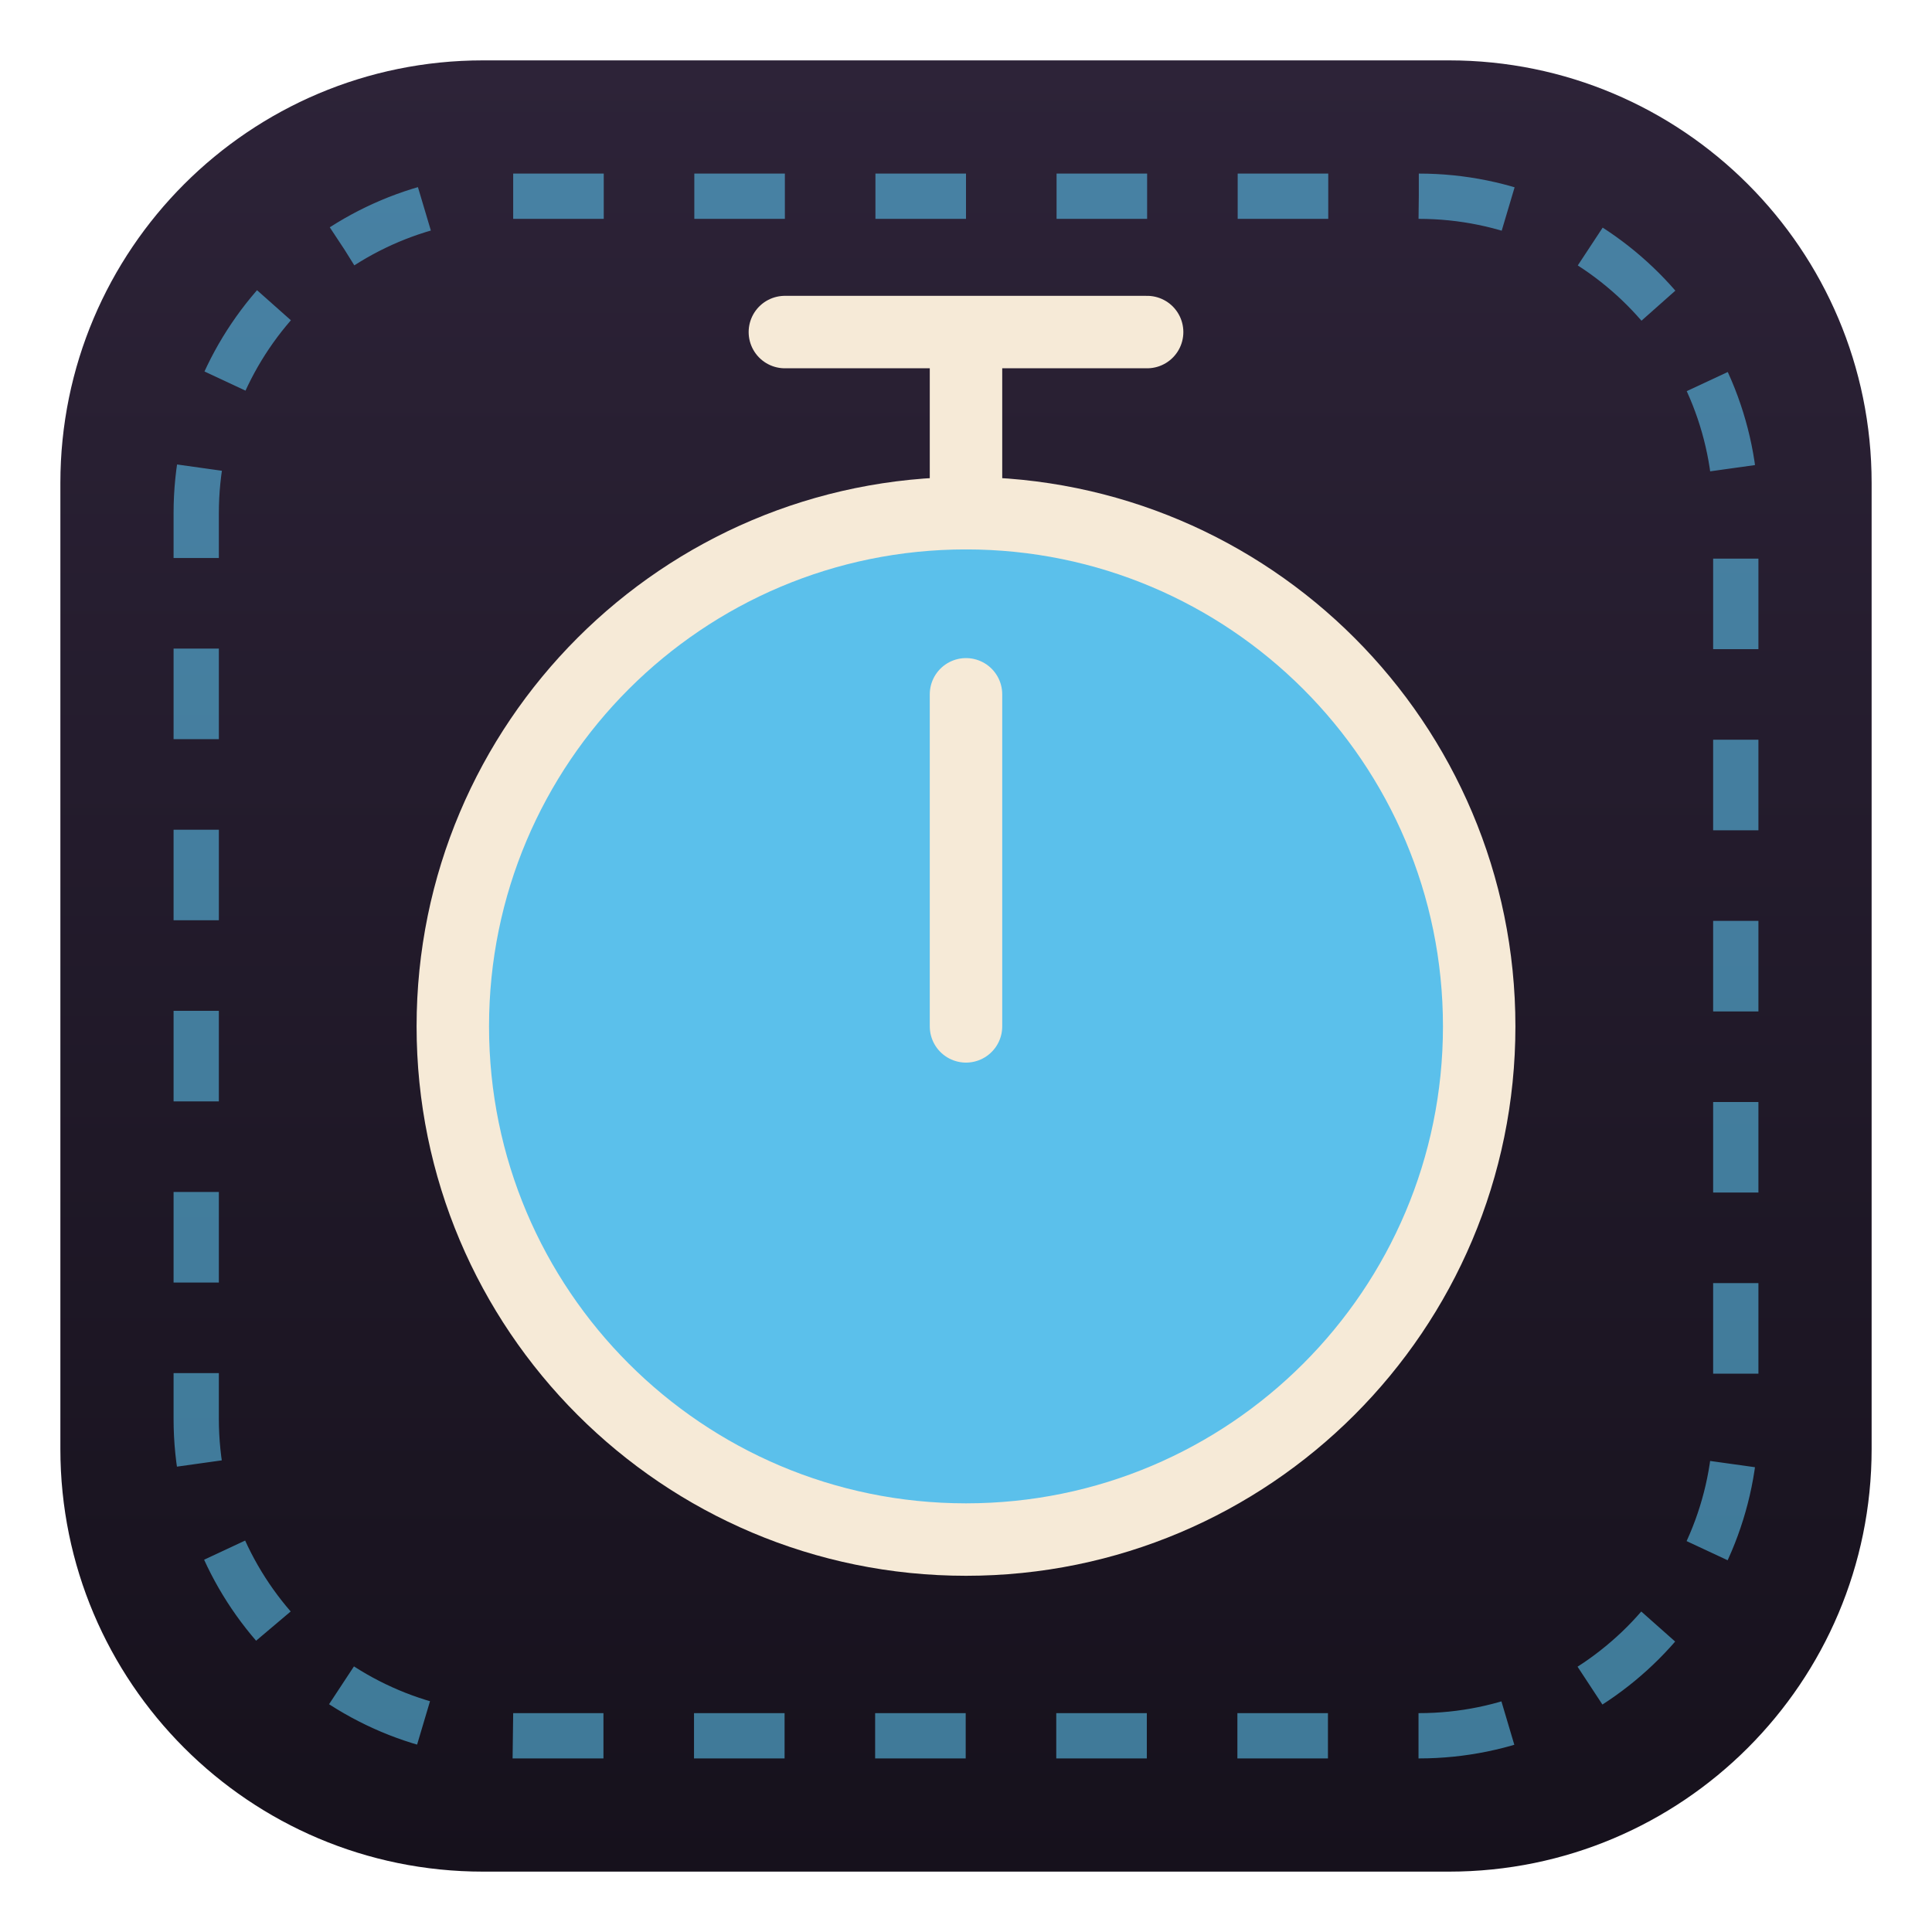
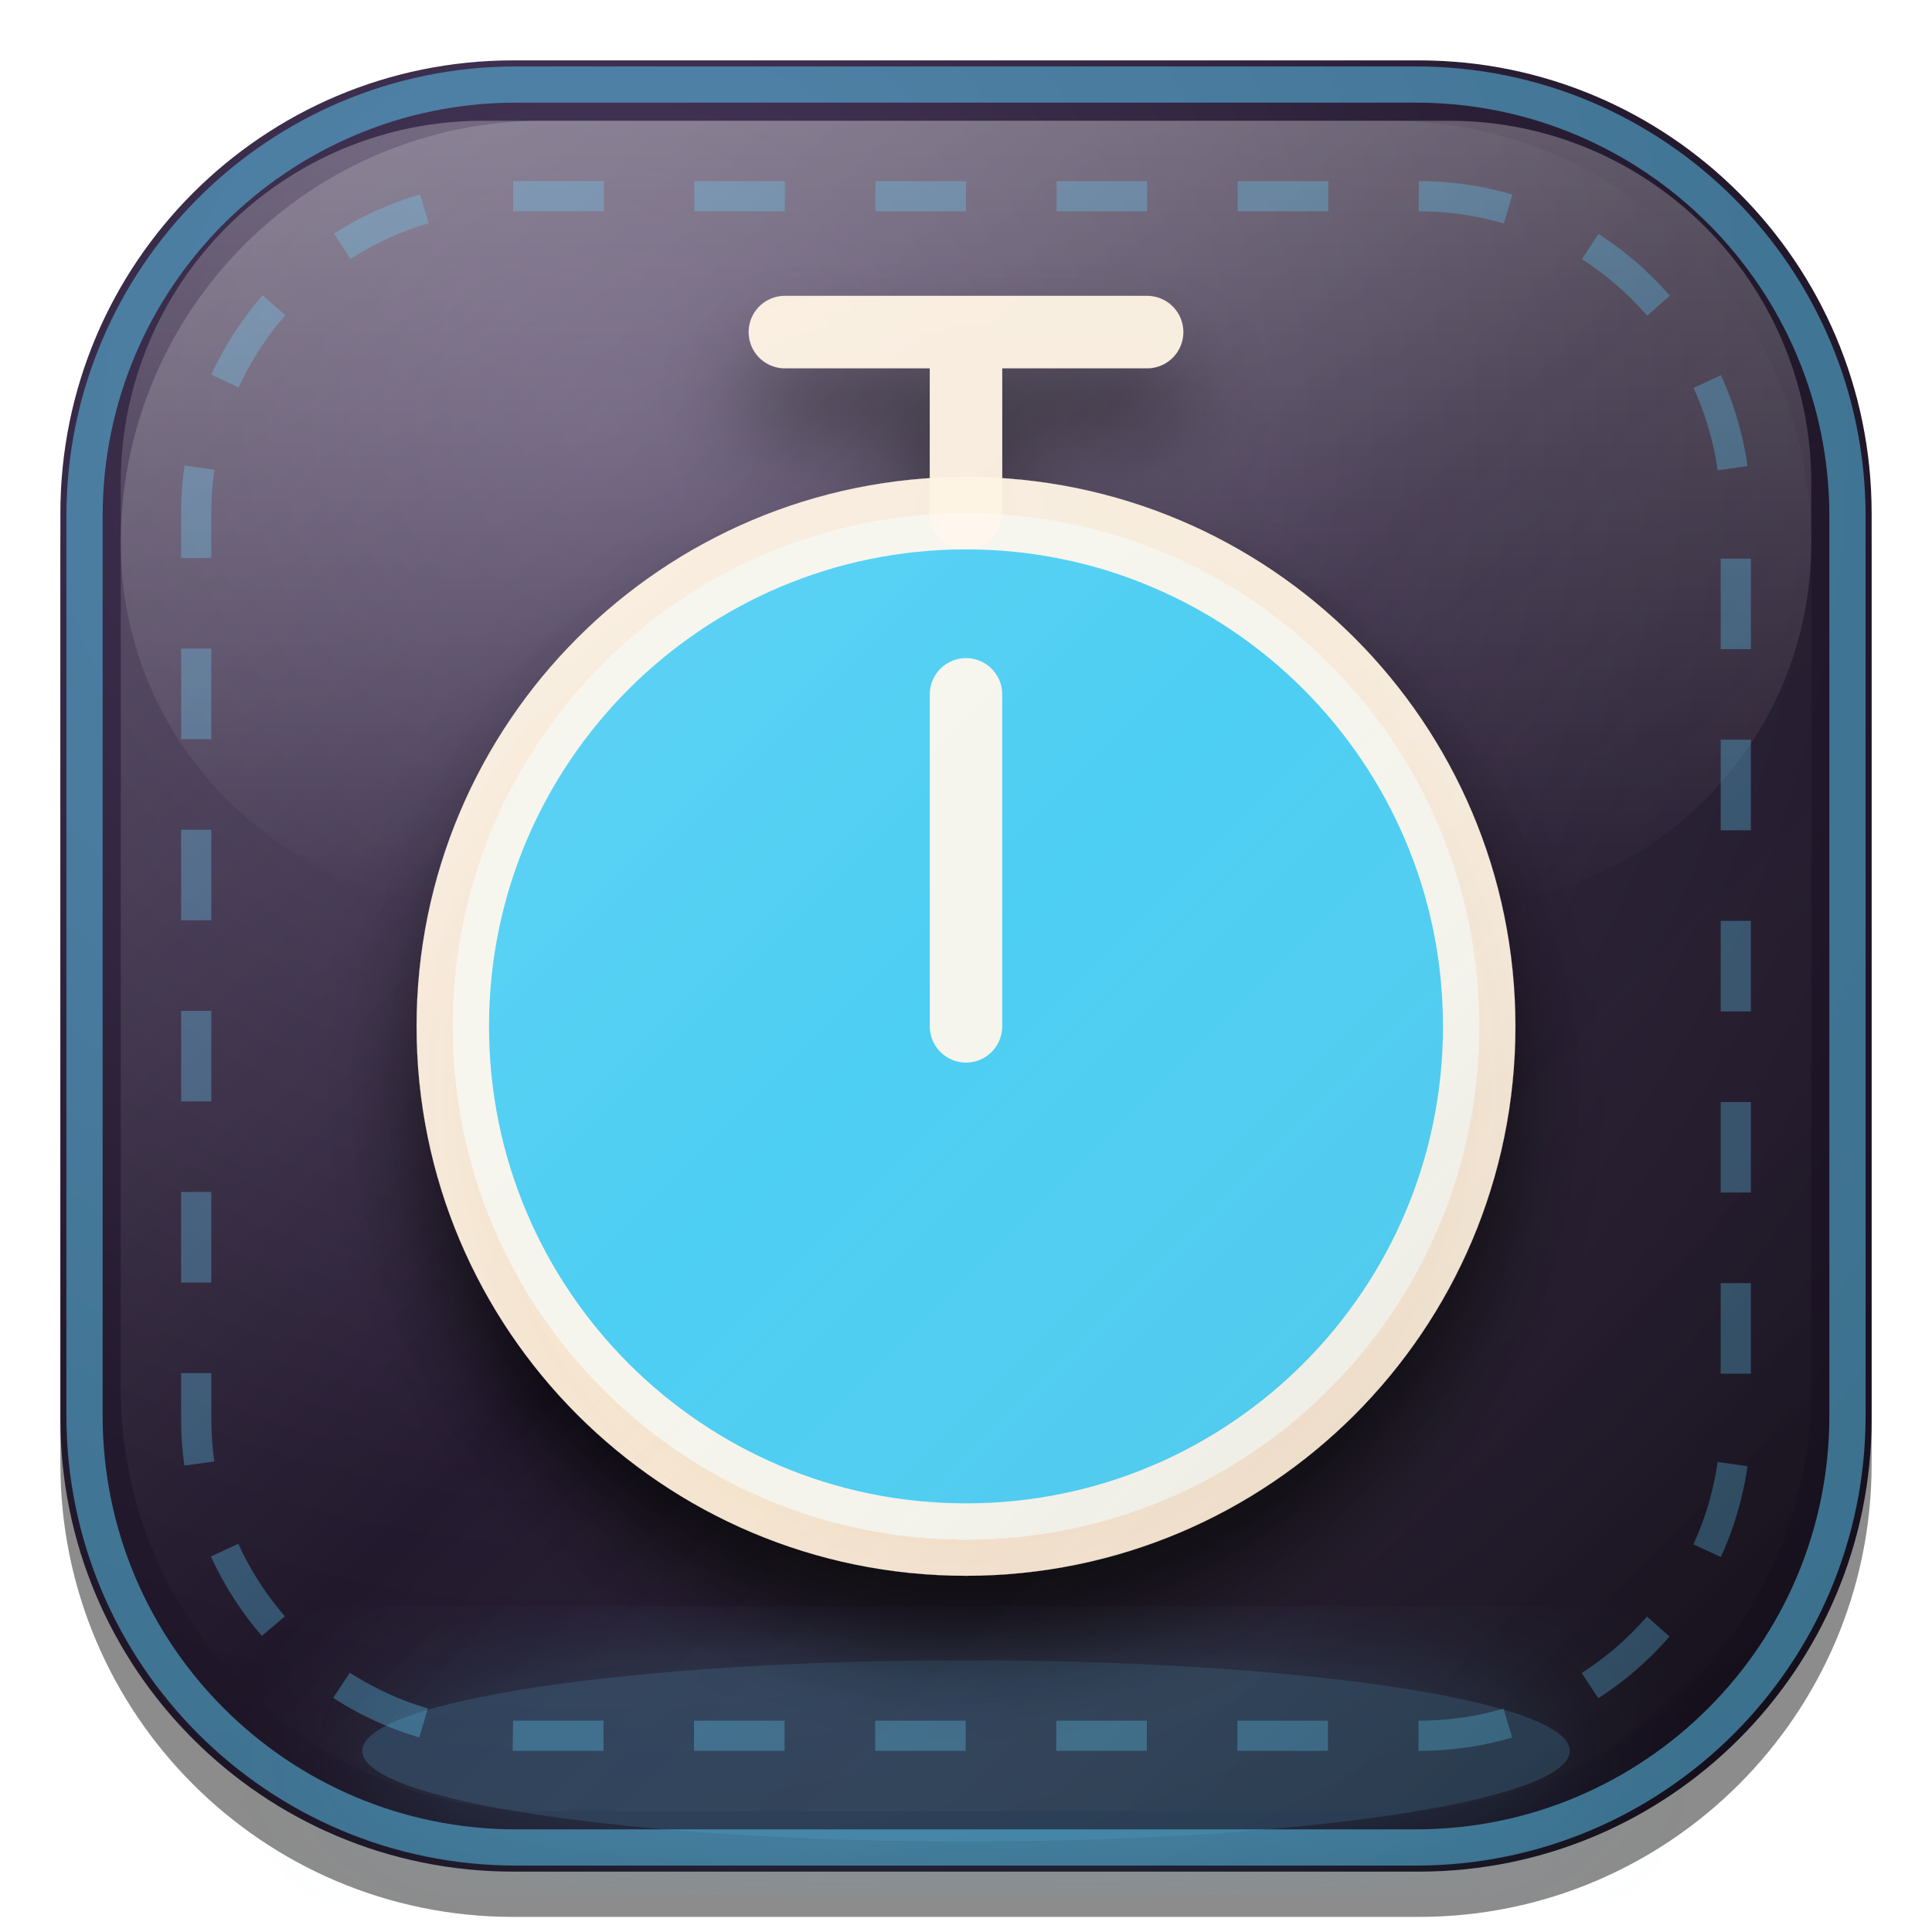
<svg xmlns="http://www.w3.org/2000/svg" viewBox="0 0 64 64" width="64" height="64" role="img">
  <defs>
-     <linearGradient id="t" x1="0" y1="0" x2="0" y2="1">
-       <stop offset="0" stop-color="#2d2338" />
-       <stop offset="1" stop-color="#16111c" />
+     <radialGradient id="bg" cx=".3" cy=".2" r="1.1">
+       <stop offset="0" stop-color="#4a3a5e" />
+       <stop offset=".55" stop-color="#241a2f" />
+       <stop offset="1" stop-color="#0f0b14" />
+     </radialGradient>
+     <linearGradient id="gl" x1="0" y1="0" x2="0" y2="1">
+       <stop offset="0" stop-color="#fff" stop-opacity=".55" />
+       <stop offset="1" stop-color="#fff" stop-opacity="0" />
    </linearGradient>
+     <linearGradient id="gs" x1="0" y1="0" x2="1" y2="1">
+       <stop offset="0" stop-color="#fff" stop-opacity=".5" />
+       <stop offset=".5" stop-color="#fff" stop-opacity="0" />
+       <stop offset="1" stop-color="#000" stop-opacity=".35" />
+     </linearGradient>
+     <filter id="ds" x="-20%" y="-20%" width="140%" height="150%">
+       <feDropShadow dx="0" dy="2.2" stdDeviation="1.6" flood-color="#000" flood-opacity=".6" />
+     </filter>
+     <filter id="gw" x="-30%" y="-30%" width="160%" height="160%">
+       <feGaussianBlur stdDeviation="2.2" result="b" />
+       <feMerge>
+         <feMergeNode in="b" />
+         <feMergeNode in="SourceGraphic" />
+       </feMerge>
+     </filter>
  </defs>
-   <rect x="2" y="2" width="60" height="60" rx="14" fill="url(#t)" />
-   <rect x="6.5" y="6.5" width="51" height="51" rx="10.5" fill="none" stroke="#5bc0eb" stroke-opacity=".6" stroke-width="1.5" stroke-dasharray="3 3" />
-   <g fill="none" stroke="#f6ead7" stroke-width="2.4" stroke-linejoin="round" stroke-linecap="round">
-     <circle cx="32" cy="34" r="17" fill="#5bc0eb" />
-     <path d="M32 34V23M26 11h12M32 11v6" />
+   <rect x="2" y="3.5" width="60" height="60" rx="15" fill="#000" opacity=".45" />
+   <rect x="2" y="2" width="60" height="60" rx="15" fill="url(#bg)" />
+   <rect x="2.8" y="2.8" width="58.4" height="58.4" rx="14.3" fill="none" stroke="#5bc0eb" stroke-opacity=".55" stroke-width="1.2" />
+   <rect x="4" y="4" width="56" height="26" rx="12" fill="url(#gl)" opacity=".5" />
+   <rect x="6.5" y="6.5" width="51" height="51" rx="10.5" fill="none" stroke="#5bc0eb" stroke-opacity=".35" stroke-width="1" stroke-dasharray="3 3" />
+   <ellipse cx="32" cy="58" rx="20" ry="3" fill="#5bc0eb" opacity=".25" filter="url(#gw)" />
+   <g filter="url(#ds)">
+     <g fill="none" stroke="#fff4e2" stroke-opacity=".95" stroke-width="2.4" stroke-linejoin="round" stroke-linecap="round">
+       <circle cx="32" cy="34" r="17" fill="#5bc0eb" />
+       <path d="M32 34V23M26 11h12M32 11v6" />
+     </g>
  </g>
+   <g filter="url(#ds)" style="mix-blend-mode:soft-light" opacity=".9">
+     <g fill="none" stroke="none" stroke-width="0" stroke-linejoin="round" stroke-linecap="round">
+       <circle cx="32" cy="34" r="17" fill="#5bc0eb" />
+       <path d="M32 34V23M26 11h12M32 11v6" />
+     </g>
+   </g>
+   <rect x="4" y="4" width="56" height="56" rx="14" fill="url(#gs)" opacity=".4" />
</svg>
